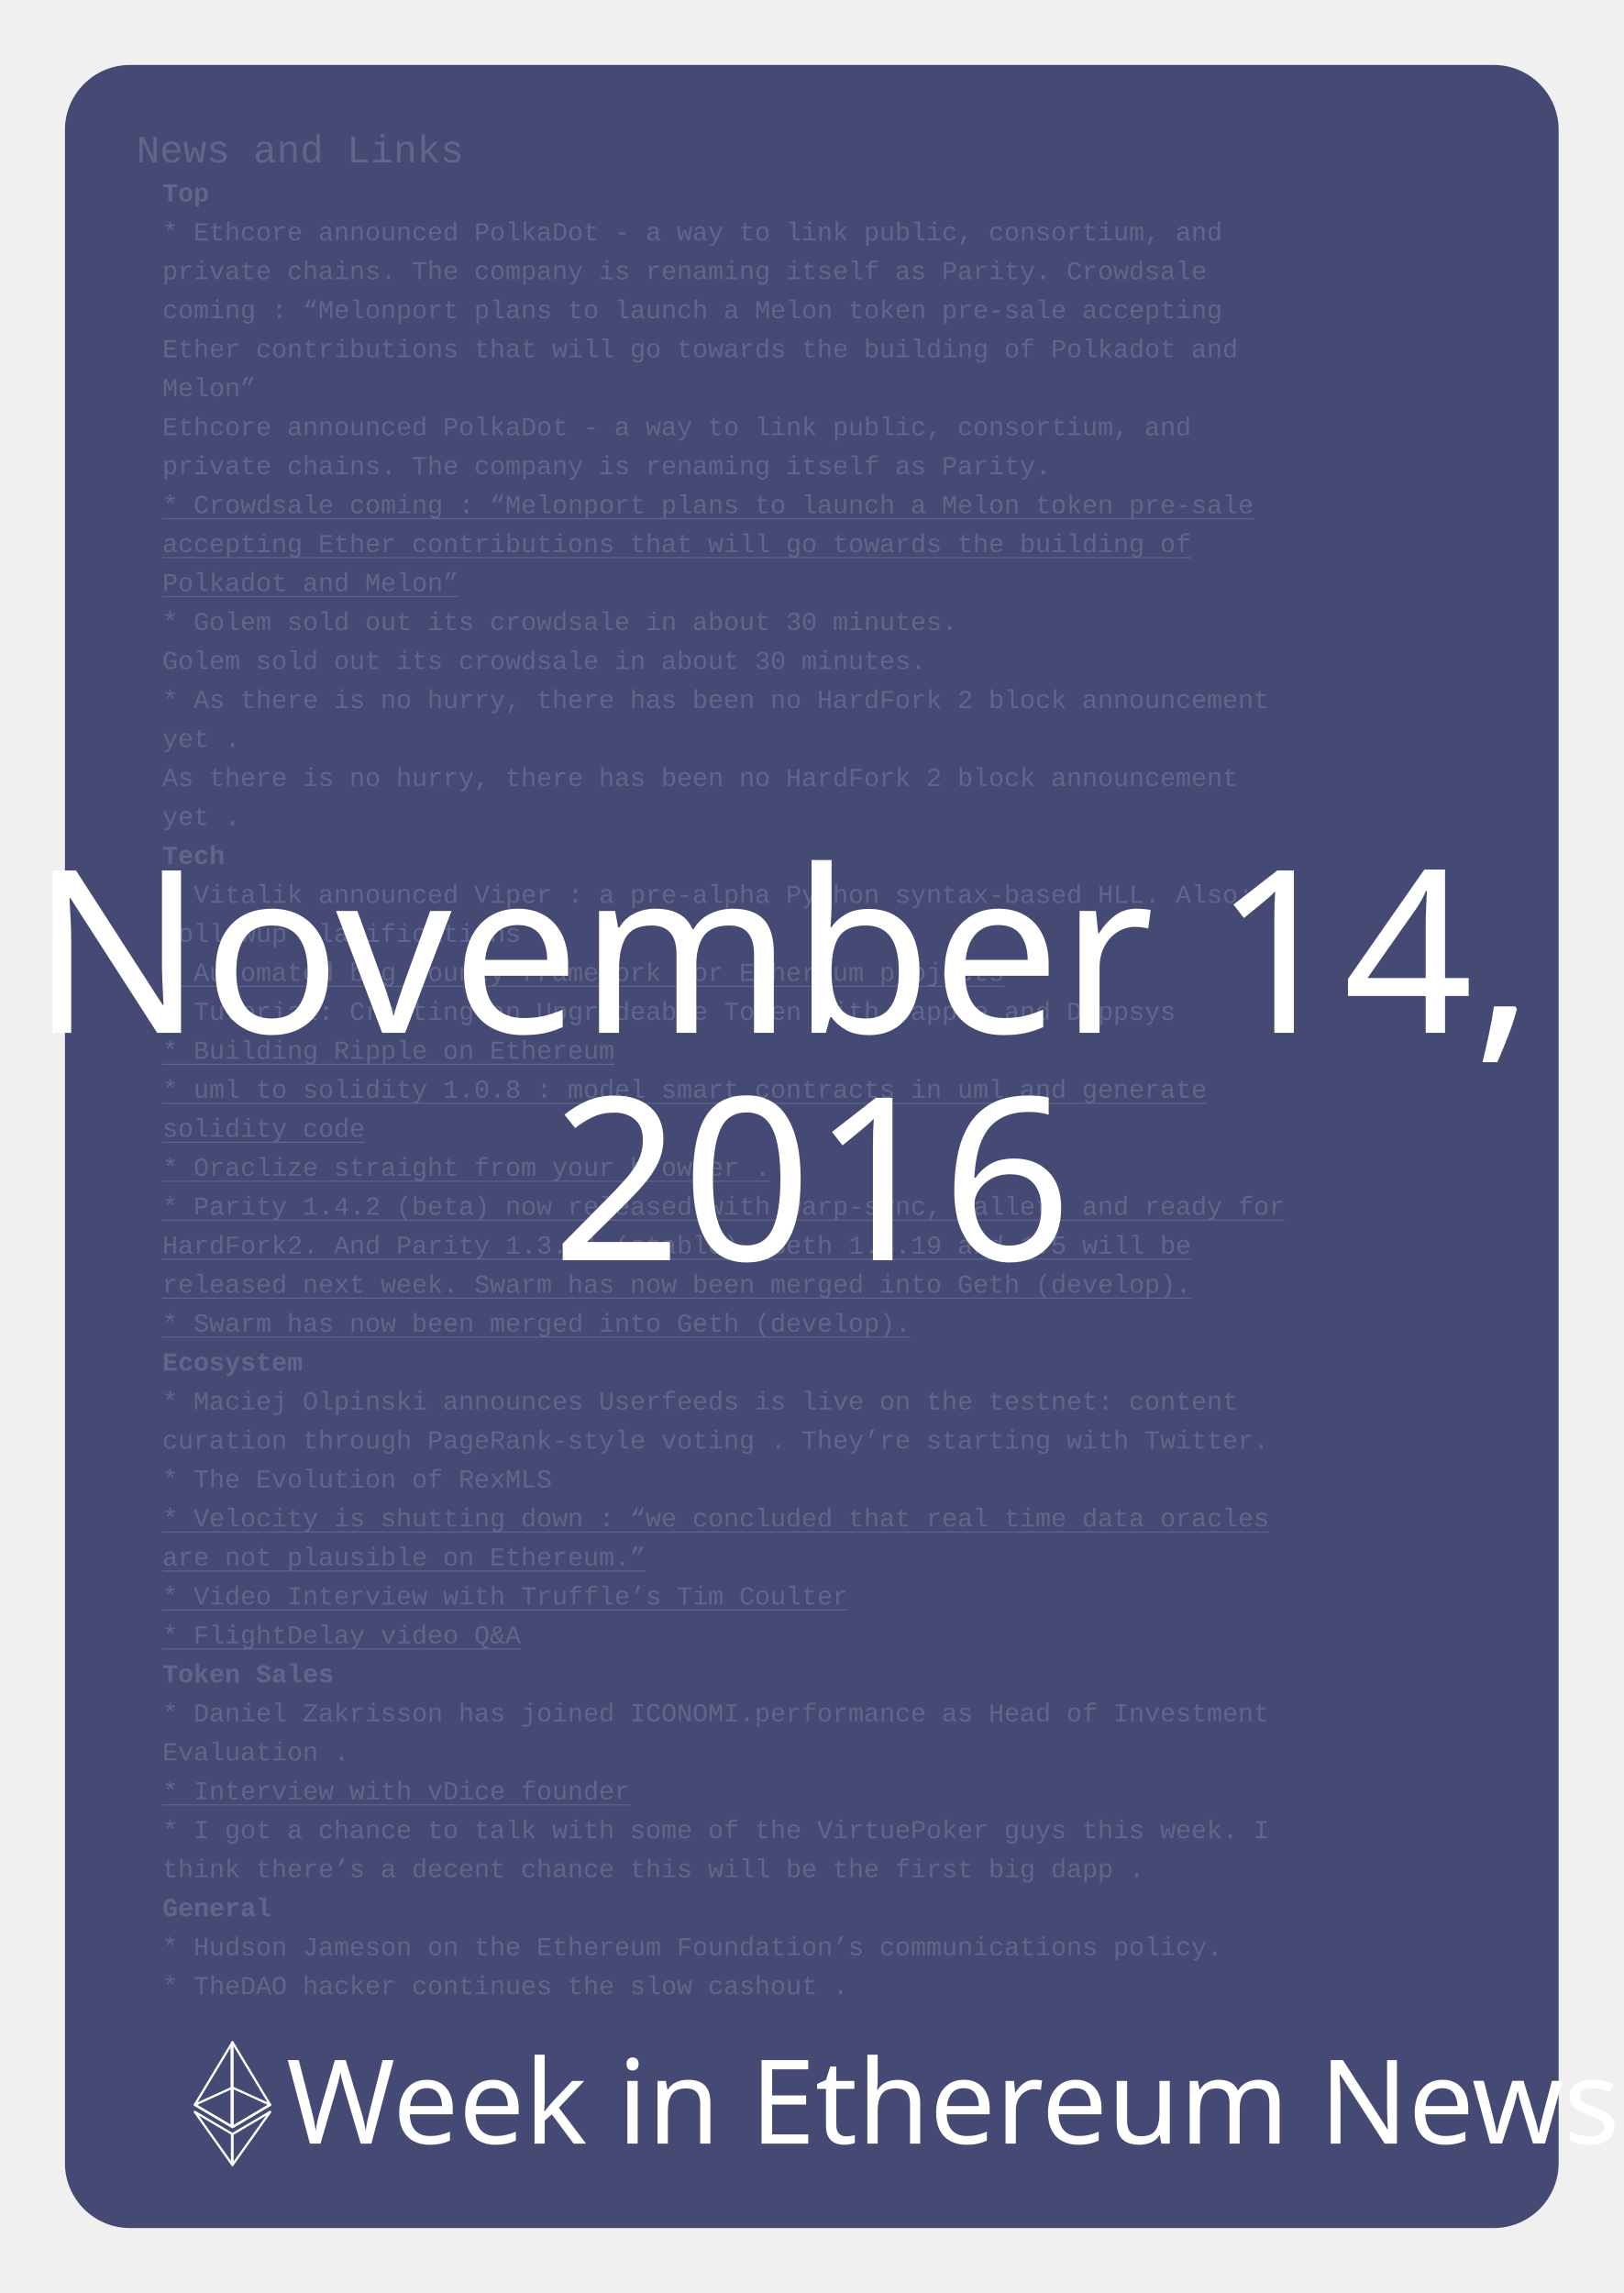
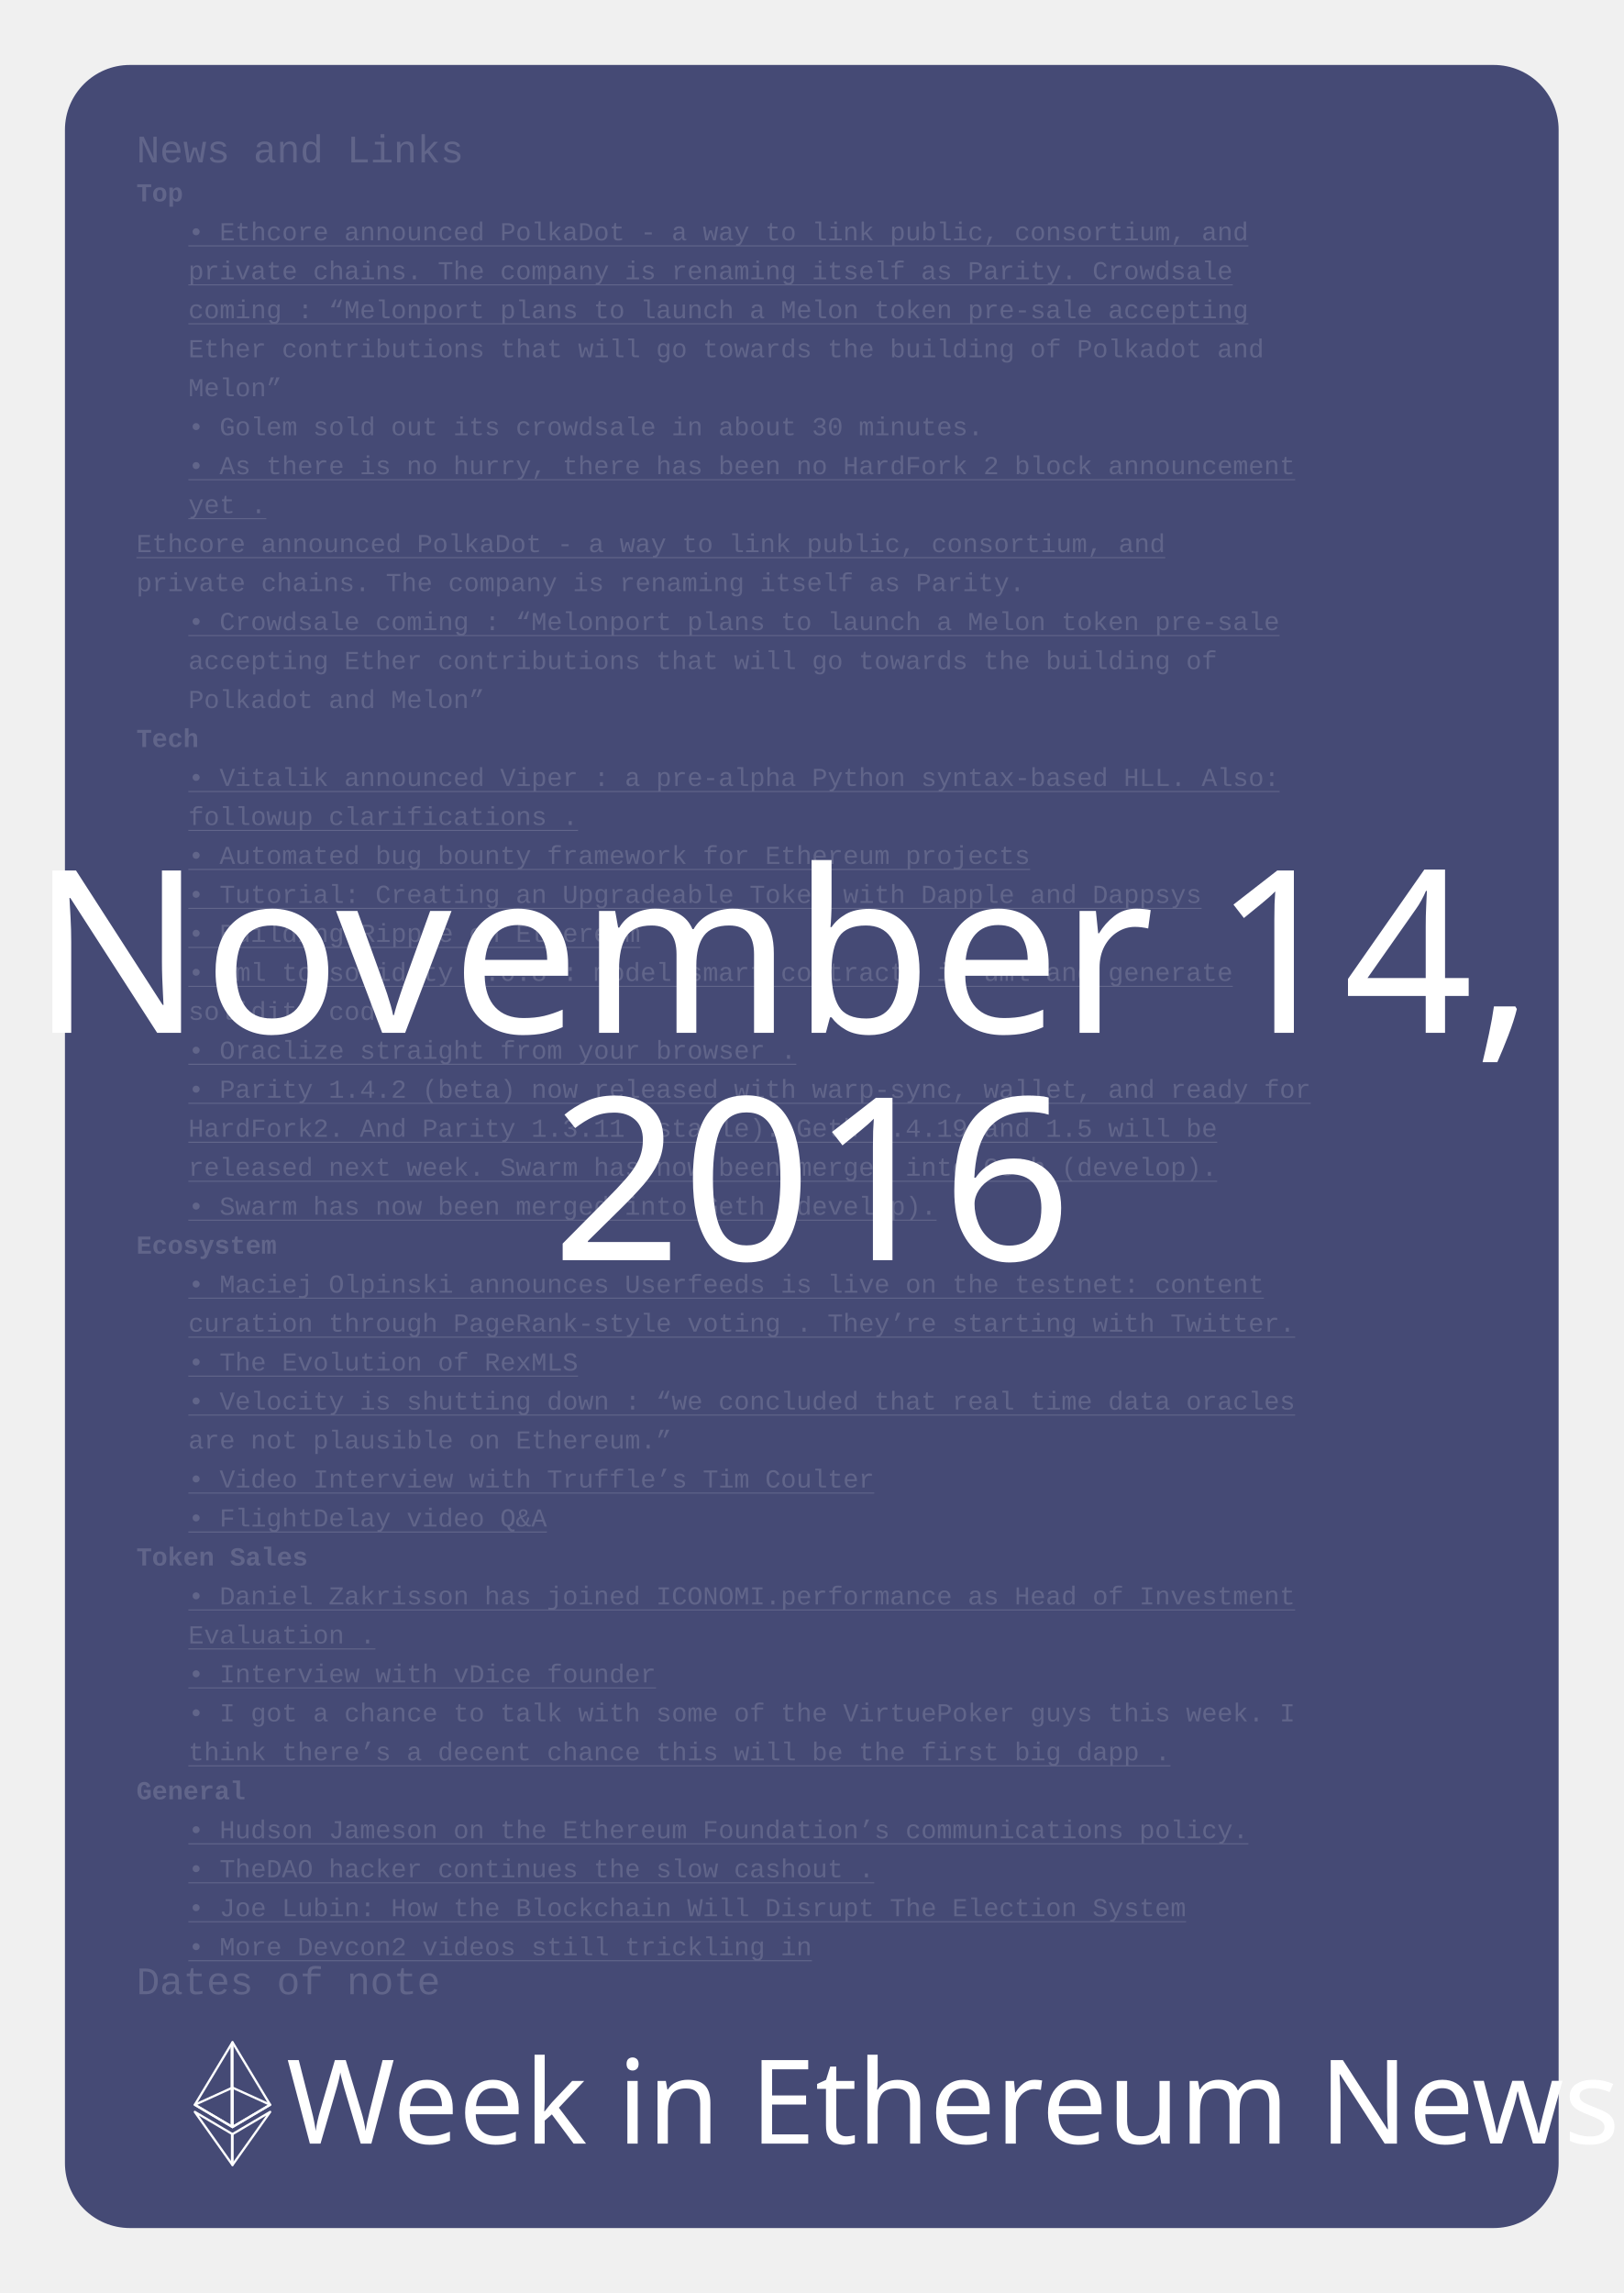
<svg xmlns="http://www.w3.org/2000/svg" width="500" height="706">
  <rect x="20" y="20" width="460" height="666" rx="20" fill="#454A75" />
  <text x="42" y="50" font-size="12" font-family="Courier New" fill="#ffffff" opacity="0.15">News and Links</text>
-   <text x="50" y="62" font-size="8" font-family="Courier New" fill="#ffffff" opacity="0.15" font-weight="bold">Top</text>
-   <text x="50" y="74" font-size="8" font-family="Courier New" fill="#ffffff" opacity="0.15">*  Ethcore announced PolkaDot - a way to link public, consortium, and</text>
-   <text x="50" y="86" font-size="8" font-family="Courier New" fill="#ffffff" opacity="0.15">private chains. The company is renaming itself as Parity.   Crowdsale</text>
-   <text x="50" y="98" font-size="8" font-family="Courier New" fill="#ffffff" opacity="0.15">coming : “Melonport plans to launch a Melon token pre-sale accepting</text>
-   <text x="50" y="110" font-size="8" font-family="Courier New" fill="#ffffff" opacity="0.15">Ether contributions that will go towards the building of Polkadot and</text>
-   <text x="50" y="122" font-size="8" font-family="Courier New" fill="#ffffff" opacity="0.15">Melon”</text>
-   <text x="50" y="134" font-size="8" font-family="Courier New" fill="#ffffff" opacity="0.15">Ethcore announced PolkaDot - a way to link public, consortium, and</text>
-   <text x="50" y="146" font-size="8" font-family="Courier New" fill="#ffffff" opacity="0.15">private chains. The company is renaming itself as Parity.</text>
-   <text x="50" y="158" font-size="8" font-family="Courier New" fill="#ffffff" opacity="0.15" text-decoration="underline">* Crowdsale coming : “Melonport plans to launch a Melon token pre-sale</text>
-   <text x="50" y="170" font-size="8" font-family="Courier New" fill="#ffffff" opacity="0.15" text-decoration="underline">accepting Ether contributions that will go towards the building of</text>
-   <text x="50" y="182" font-size="8" font-family="Courier New" fill="#ffffff" opacity="0.15" text-decoration="underline">Polkadot and Melon”</text>
-   <text x="50" y="194" font-size="8" font-family="Courier New" fill="#ffffff" opacity="0.15">*  Golem sold out its crowdsale in about 30 minutes.</text>
-   <text x="50" y="206" font-size="8" font-family="Courier New" fill="#ffffff" opacity="0.15">Golem sold out its crowdsale in about 30 minutes.</text>
-   <text x="50" y="218" font-size="8" font-family="Courier New" fill="#ffffff" opacity="0.15">*  As there is no hurry, there has been no HardFork 2 block announcement</text>
-   <text x="50" y="230" font-size="8" font-family="Courier New" fill="#ffffff" opacity="0.15">yet .</text>
-   <text x="50" y="242" font-size="8" font-family="Courier New" fill="#ffffff" opacity="0.15">As there is no hurry, there has been no HardFork 2 block announcement</text>
-   <text x="50" y="254" font-size="8" font-family="Courier New" fill="#ffffff" opacity="0.15">yet .</text>
-   <text x="50" y="266" font-size="8" font-family="Courier New" fill="#ffffff" opacity="0.15" font-weight="bold">Tech</text>
-   <text x="50" y="278" font-size="8" font-family="Courier New" fill="#ffffff" opacity="0.15">* Vitalik announced Viper : a pre-alpha Python syntax-based HLL. Also:</text>
-   <text x="50" y="290" font-size="8" font-family="Courier New" fill="#ffffff" opacity="0.15">followup clarifications .</text>
-   <text x="50" y="302" font-size="8" font-family="Courier New" fill="#ffffff" opacity="0.15" text-decoration="underline">* Automated bug bounty framework for Ethereum projects</text>
-   <text x="50" y="314" font-size="8" font-family="Courier New" fill="#ffffff" opacity="0.15">* Tutorial: Creating an Upgradeable Token with Dapple and Dappsys</text>
-   <text x="50" y="326" font-size="8" font-family="Courier New" fill="#ffffff" opacity="0.15" text-decoration="underline">* Building Ripple on Ethereum</text>
-   <text x="50" y="338" font-size="8" font-family="Courier New" fill="#ffffff" opacity="0.15" text-decoration="underline">* uml to solidity 1.0.8 : model smart contracts in uml and generate</text>
-   <text x="50" y="350" font-size="8" font-family="Courier New" fill="#ffffff" opacity="0.15" text-decoration="underline">solidity code</text>
-   <text x="50" y="362" font-size="8" font-family="Courier New" fill="#ffffff" opacity="0.15" text-decoration="underline">* Oraclize straight from your browser .</text>
-   <text x="50" y="374" font-size="8" font-family="Courier New" fill="#ffffff" opacity="0.15" text-decoration="underline">* Parity 1.4.2 (beta) now released with warp-sync, wallet, and ready for</text>
-   <text x="50" y="386" font-size="8" font-family="Courier New" fill="#ffffff" opacity="0.15" text-decoration="underline">HardFork2. And Parity 1.3.11 (stable). Geth 1.4.19 and 1.5 will be</text>
-   <text x="50" y="398" font-size="8" font-family="Courier New" fill="#ffffff" opacity="0.15" text-decoration="underline">released next week.   Swarm has now been merged into Geth (develop).</text>
-   <text x="50" y="410" font-size="8" font-family="Courier New" fill="#ffffff" opacity="0.15" text-decoration="underline">* Swarm has now been merged into Geth (develop).</text>
-   <text x="50" y="422" font-size="8" font-family="Courier New" fill="#ffffff" opacity="0.15" font-weight="bold">Ecosystem</text>
-   <text x="50" y="434" font-size="8" font-family="Courier New" fill="#ffffff" opacity="0.15">* Maciej Olpinski announces Userfeeds is live on the testnet: content</text>
-   <text x="50" y="446" font-size="8" font-family="Courier New" fill="#ffffff" opacity="0.15">curation through PageRank-style voting . They’re starting with Twitter.</text>
-   <text x="50" y="458" font-size="8" font-family="Courier New" fill="#ffffff" opacity="0.15">* The Evolution of RexMLS</text>
-   <text x="50" y="470" font-size="8" font-family="Courier New" fill="#ffffff" opacity="0.15" text-decoration="underline">* Velocity is shutting down : “we concluded that real time data oracles</text>
-   <text x="50" y="482" font-size="8" font-family="Courier New" fill="#ffffff" opacity="0.15" text-decoration="underline">are not plausible on Ethereum.”</text>
-   <text x="50" y="494" font-size="8" font-family="Courier New" fill="#ffffff" opacity="0.15" text-decoration="underline">* Video Interview with Truffle’s Tim Coulter</text>
-   <text x="50" y="506" font-size="8" font-family="Courier New" fill="#ffffff" opacity="0.15" text-decoration="underline">* FlightDelay video Q&amp;A</text>
-   <text x="50" y="518" font-size="8" font-family="Courier New" fill="#ffffff" opacity="0.15" font-weight="bold">Token Sales</text>
-   <text x="50" y="530" font-size="8" font-family="Courier New" fill="#ffffff" opacity="0.15">* Daniel Zakrisson has joined ICONOMI.performance as Head of Investment</text>
-   <text x="50" y="542" font-size="8" font-family="Courier New" fill="#ffffff" opacity="0.15">Evaluation .</text>
-   <text x="50" y="554" font-size="8" font-family="Courier New" fill="#ffffff" opacity="0.15" text-decoration="underline">* Interview with vDice founder</text>
-   <text x="50" y="566" font-size="8" font-family="Courier New" fill="#ffffff" opacity="0.15">* I got a chance to talk with some of the VirtuePoker guys this week. I</text>
-   <text x="50" y="578" font-size="8" font-family="Courier New" fill="#ffffff" opacity="0.15">think there’s a decent chance this will be the first big dapp .</text>
-   <text x="50" y="590" font-size="8" font-family="Courier New" fill="#ffffff" opacity="0.15" font-weight="bold">General</text>
-   <text x="50" y="602" font-size="8" font-family="Courier New" fill="#ffffff" opacity="0.15">* Hudson Jameson on the Ethereum Foundation’s communications policy.</text>
-   <text x="50" y="614" font-size="8" font-family="Courier New" fill="#ffffff" opacity="0.15">* TheDAO hacker continues the slow cashout .</text>
+   <text x="42" y="62" font-size="8" font-family="Courier New" fill="#ffffff" opacity="0.15" font-weight="bold">Top</text>
+   <text x="58" y="74" font-size="8" font-family="Courier New" fill="#ffffff" opacity="0.15" text-decoration="underline">• Ethcore announced PolkaDot - a way to link public, consortium, and</text>
+   <text x="58" y="86" font-size="8" font-family="Courier New" fill="#ffffff" opacity="0.15" text-decoration="underline">private chains. The company is renaming itself as Parity. Crowdsale</text>
+   <text x="58" y="98" font-size="8" font-family="Courier New" fill="#ffffff" opacity="0.15" text-decoration="underline">coming : “Melonport plans to launch a Melon token pre-sale accepting</text>
+   <text x="58" y="110" font-size="8" font-family="Courier New" fill="#ffffff" opacity="0.15">Ether contributions that will go towards the building of Polkadot and</text>
+   <text x="58" y="122" font-size="8" font-family="Courier New" fill="#ffffff" opacity="0.15">Melon”</text>
+   <text x="58" y="134" font-size="8" font-family="Courier New" fill="#ffffff" opacity="0.15">• Golem sold out its crowdsale in about 30 minutes.</text>
+   <text x="58" y="146" font-size="8" font-family="Courier New" fill="#ffffff" opacity="0.15" text-decoration="underline">• As there is no hurry, there has been no HardFork 2 block announcement</text>
+   <text x="58" y="158" font-size="8" font-family="Courier New" fill="#ffffff" opacity="0.15" text-decoration="underline">yet .</text>
+   <text x="42" y="170" font-size="8" font-family="Courier New" fill="#ffffff" opacity="0.15" text-decoration="underline">Ethcore announced PolkaDot - a way to link public, consortium, and</text>
+   <text x="42" y="182" font-size="8" font-family="Courier New" fill="#ffffff" opacity="0.15">private chains. The company is renaming itself as Parity.</text>
+   <text x="58" y="194" font-size="8" font-family="Courier New" fill="#ffffff" opacity="0.15" text-decoration="underline">• Crowdsale coming : “Melonport plans to launch a Melon token pre-sale</text>
+   <text x="58" y="206" font-size="8" font-family="Courier New" fill="#ffffff" opacity="0.15">accepting Ether contributions that will go towards the building of</text>
+   <text x="58" y="218" font-size="8" font-family="Courier New" fill="#ffffff" opacity="0.15">Polkadot and Melon”</text>
+   <text x="42" y="230" font-size="8" font-family="Courier New" fill="#ffffff" opacity="0.15" font-weight="bold">Tech</text>
+   <text x="58" y="242" font-size="8" font-family="Courier New" fill="#ffffff" opacity="0.15" text-decoration="underline">• Vitalik announced Viper : a pre-alpha Python syntax-based HLL. Also:</text>
+   <text x="58" y="254" font-size="8" font-family="Courier New" fill="#ffffff" opacity="0.15" text-decoration="underline">followup clarifications .</text>
+   <text x="58" y="266" font-size="8" font-family="Courier New" fill="#ffffff" opacity="0.15" text-decoration="underline">• Automated bug bounty framework for Ethereum projects</text>
+   <text x="58" y="278" font-size="8" font-family="Courier New" fill="#ffffff" opacity="0.15" text-decoration="underline">• Tutorial: Creating an Upgradeable Token with Dapple and Dappsys</text>
+   <text x="58" y="290" font-size="8" font-family="Courier New" fill="#ffffff" opacity="0.15" text-decoration="underline">• Building Ripple on Ethereum</text>
+   <text x="58" y="302" font-size="8" font-family="Courier New" fill="#ffffff" opacity="0.15" text-decoration="underline">• uml to solidity 1.0.8 : model smart contracts in uml and generate</text>
+   <text x="58" y="314" font-size="8" font-family="Courier New" fill="#ffffff" opacity="0.15">solidity code</text>
+   <text x="58" y="326" font-size="8" font-family="Courier New" fill="#ffffff" opacity="0.15" text-decoration="underline">• Oraclize straight from your browser .</text>
+   <text x="58" y="338" font-size="8" font-family="Courier New" fill="#ffffff" opacity="0.15" text-decoration="underline">• Parity 1.4.2 (beta) now released with warp-sync, wallet, and ready for</text>
+   <text x="58" y="350" font-size="8" font-family="Courier New" fill="#ffffff" opacity="0.15" text-decoration="underline">HardFork2. And Parity 1.3.11 (stable). Geth 1.4.19 and 1.5 will be</text>
+   <text x="58" y="362" font-size="8" font-family="Courier New" fill="#ffffff" opacity="0.15" text-decoration="underline">released next week. Swarm has now been merged into Geth (develop).</text>
+   <text x="58" y="374" font-size="8" font-family="Courier New" fill="#ffffff" opacity="0.15" text-decoration="underline">• Swarm has now been merged into Geth (develop).</text>
+   <text x="42" y="386" font-size="8" font-family="Courier New" fill="#ffffff" opacity="0.15" font-weight="bold">Ecosystem</text>
+   <text x="58" y="398" font-size="8" font-family="Courier New" fill="#ffffff" opacity="0.15" text-decoration="underline">• Maciej Olpinski announces Userfeeds is live on the testnet: content</text>
+   <text x="58" y="410" font-size="8" font-family="Courier New" fill="#ffffff" opacity="0.15" text-decoration="underline">curation through PageRank-style voting . They’re starting with Twitter.</text>
+   <text x="58" y="422" font-size="8" font-family="Courier New" fill="#ffffff" opacity="0.15" text-decoration="underline">• The Evolution of RexMLS</text>
+   <text x="58" y="434" font-size="8" font-family="Courier New" fill="#ffffff" opacity="0.15" text-decoration="underline">• Velocity is shutting down : “we concluded that real time data oracles</text>
+   <text x="58" y="446" font-size="8" font-family="Courier New" fill="#ffffff" opacity="0.15">are not plausible on Ethereum.”</text>
+   <text x="58" y="458" font-size="8" font-family="Courier New" fill="#ffffff" opacity="0.15" text-decoration="underline">• Video Interview with Truffle’s Tim Coulter</text>
+   <text x="58" y="470" font-size="8" font-family="Courier New" fill="#ffffff" opacity="0.15" text-decoration="underline">• FlightDelay video Q&amp;A</text>
+   <text x="42" y="482" font-size="8" font-family="Courier New" fill="#ffffff" opacity="0.15" font-weight="bold">Token Sales</text>
+   <text x="58" y="494" font-size="8" font-family="Courier New" fill="#ffffff" opacity="0.15" text-decoration="underline">• Daniel Zakrisson has joined ICONOMI.performance as Head of Investment</text>
+   <text x="58" y="506" font-size="8" font-family="Courier New" fill="#ffffff" opacity="0.15" text-decoration="underline">Evaluation .</text>
+   <text x="58" y="518" font-size="8" font-family="Courier New" fill="#ffffff" opacity="0.15" text-decoration="underline">• Interview with vDice founder</text>
+   <text x="58" y="530" font-size="8" font-family="Courier New" fill="#ffffff" opacity="0.15">• I got a chance to talk with some of the VirtuePoker guys this week. I</text>
+   <text x="58" y="542" font-size="8" font-family="Courier New" fill="#ffffff" opacity="0.15" text-decoration="underline">think there’s a decent chance this will be the first big dapp .</text>
+   <text x="42" y="554" font-size="8" font-family="Courier New" fill="#ffffff" opacity="0.15" font-weight="bold">General</text>
+   <text x="58" y="566" font-size="8" font-family="Courier New" fill="#ffffff" opacity="0.15" text-decoration="underline">• Hudson Jameson on the Ethereum Foundation’s communications policy.</text>
+   <text x="58" y="578" font-size="8" font-family="Courier New" fill="#ffffff" opacity="0.15" text-decoration="underline">• TheDAO hacker continues the slow cashout .</text>
+   <text x="58" y="590" font-size="8" font-family="Courier New" fill="#ffffff" opacity="0.15" text-decoration="underline">• Joe Lubin: How the Blockchain Will Disrupt The Election System</text>
+   <text x="58" y="602" font-size="8" font-family="Courier New" fill="#ffffff" opacity="0.15" text-decoration="underline">• More Devcon2 videos still trickling in</text>
+   <text x="42" y="614" font-size="12" font-family="Courier New" fill="#ffffff" opacity="0.15">Dates of note</text>
  <text fill="#ffffff" font-family="Calibri" font-size="70" font-weight="300" text-anchor="middle">
    <tspan x="250" y="318">November 14,</tspan>
    <tspan x="250" y="388">2016</tspan>
  </text>
  <g transform="translate(20, 300) scale(0.8)">
    <path d="m64.496 411-.317 1.076v31.228l.317.316 14.495-8.568L64.496 411Z" stroke="#fff" stroke-width=".866" stroke-linecap="round" stroke-linejoin="round" fill="none" />
    <path d="M64.496 411 50 435.052l14.496 8.568V411Zm0 35.365-.179.218v11.124l.179.521L79 437.801l-14.504 8.564Z" stroke="#fff" stroke-width=".866" stroke-linecap="round" stroke-linejoin="round" fill="none" />
    <path d="M64.496 458.228v-11.863L50 437.801l14.496 20.427Zm0-14.608 14.495-8.568-14.495-6.589v15.157ZM50 435.052l14.496 8.568v-15.157L50 435.052Z" stroke="#fff" stroke-width=".866" stroke-linecap="round" stroke-linejoin="round" fill="none" />
  </g>
  <text fill="#ffffff" font-family="Calibri" font-size="36" x="88.195" y="660">Week in Ethereum News</text>
</svg>
